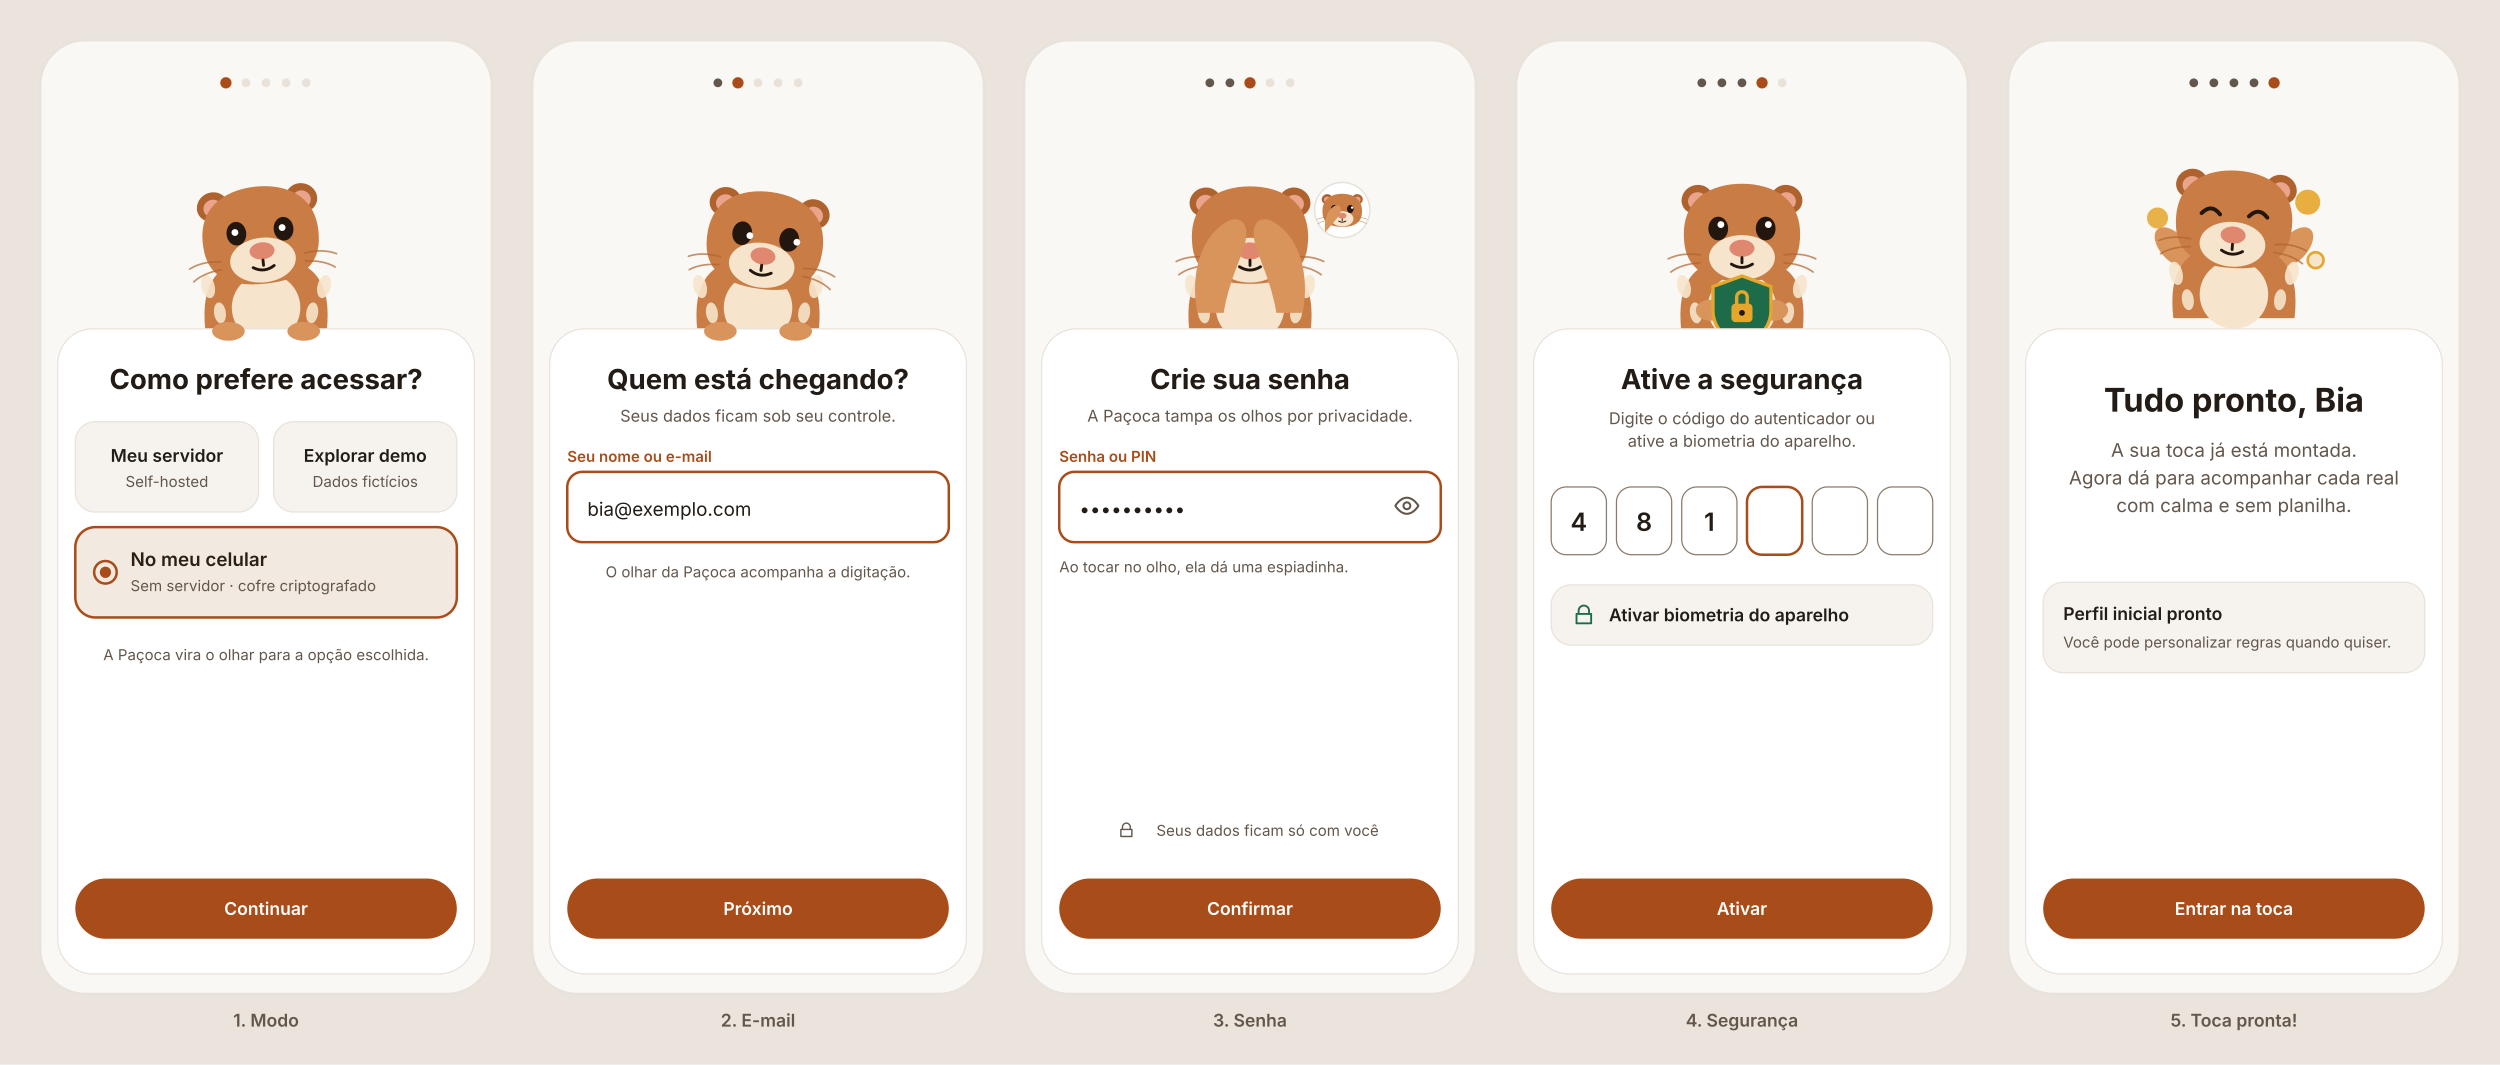
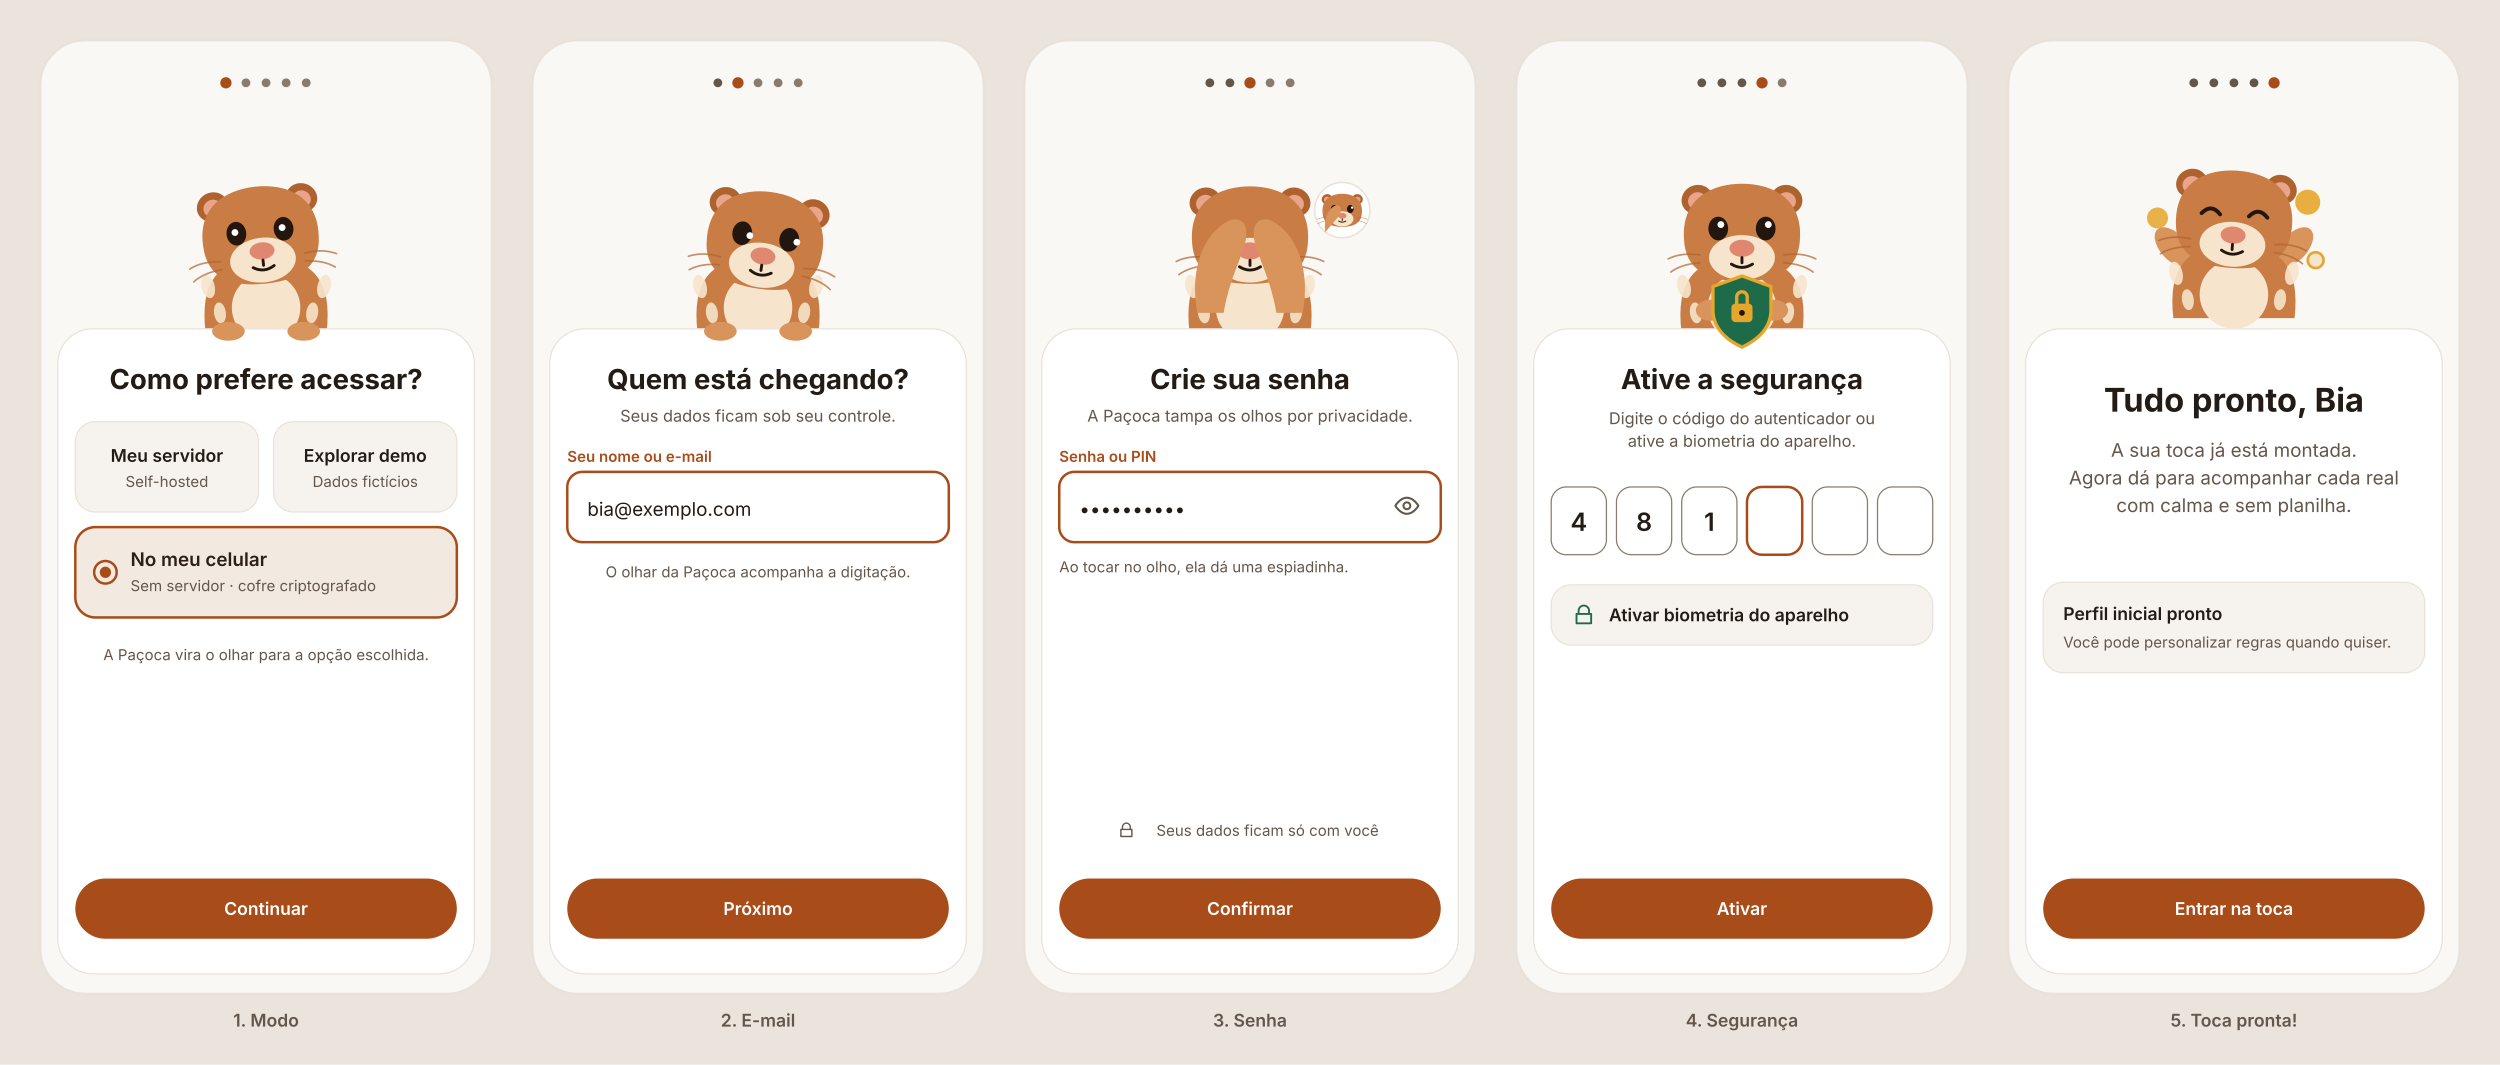
<svg xmlns="http://www.w3.org/2000/svg" viewBox="0 0 1992 848" role="img" aria-labelledby="t">
  <rect width="1992" height="848" fill="#EAE4DC" />
  <g transform="translate(32 32)">
    <clipPath id="cel0">
      <rect width="360" height="760" rx="36" />
    </clipPath>
    <g transform="translate(0 0)">
      <g clip-path="url(#cel0)">
        <rect width="360" height="760" fill="#FAF8F5" />
        <circle cx="148" cy="34" r="4.5" fill="#A84C19" />
-         <circle cx="164" cy="34" r="3.5" fill="#E8E2DA" />
-         <circle cx="180" cy="34" r="3.5" fill="#E8E2DA" />
-         <circle cx="196" cy="34" r="3.5" fill="#E8E2DA" />
-         <circle cx="212" cy="34" r="3.5" fill="#E8E2DA" />
+         <circle cx="164" cy="34" r="3.5" fill="#8A7B6D" />
+         <circle cx="180" cy="34" r="3.5" fill="#8A7B6D" />
+         <circle cx="196" cy="34" r="3.5" fill="#8A7B6D" />
+         <circle cx="212" cy="34" r="3.5" fill="#8A7B6D" />
        <g transform="translate(180 232) scale(1.05)">
          <path d="M-46 0 C-50 -36 -38 -56 0 -56 C38 -56 50 -36 46 0 Z" fill="#C97C44" />
          <ellipse cx="0" cy="-18" rx="26" ry="26" fill="#F6E5CC" />
          <ellipse cx="-44" cy="-34" rx="5" ry="9" transform="rotate(-14 -44 -34)" fill="#F6E5CC" opacity="0.9" />
          <ellipse cx="-35" cy="-14" rx="4.5" ry="8" transform="rotate(-8 -35 -14)" fill="#F6E5CC" opacity="0.88" />
          <ellipse cx="44" cy="-34" rx="5" ry="9" transform="rotate(14 44 -34)" fill="#F6E5CC" opacity="0.9" />
          <ellipse cx="35" cy="-14" rx="4.5" ry="8" transform="rotate(8 35 -14)" fill="#F6E5CC" opacity="0.88" />
          <g transform="translate(-4 0) rotate(-6 0 -70)">
            <ellipse cx="-34" cy="-98" rx="12" ry="11" transform="rotate(-22 -34 -98)" fill="#AE632F" />
            <ellipse cx="-34" cy="-97" rx="7" ry="6.5" transform="rotate(-22 -34 -97)" fill="#E9A48B" />
            <ellipse cx="34" cy="-98" rx="12" ry="11" transform="rotate(22 34 -98)" fill="#AE632F" />
            <ellipse cx="34" cy="-97" rx="7" ry="6.5" transform="rotate(22 34 -97)" fill="#E9A48B" />
            <path d="M-44 -68 C-46 -98 -24 -110 0 -110 C24 -110 46 -98 44 -68 C43 -46 28 -36 0 -36 C-28 -36 -43 -46 -44 -68 Z" fill="#C97C44" />
            <ellipse cx="0" cy="-54" rx="25" ry="17" fill="#F6E5CC" />
            <ellipse cx="0" cy="-61" rx="9.5" ry="6.5" fill="#E0876F" />
            <path d="M0 -54 V-50 M-8 -49 Q0 -44 8 -49" fill="none" stroke="#23160E" stroke-width="2.2" stroke-linecap="round" />
            <path d="M-32 -56 Q-46 -58 -56 -53 M-32 -50 Q-46 -49 -54 -43 M32 -56 Q46 -58 56 -53 M32 -50 Q46 -49 54 -43" fill="none" stroke="#AE632F" stroke-width="1.3" stroke-linecap="round" opacity="0.7" />
            <ellipse cx="-18" cy="-76" rx="7.5" ry="9" fill="#23160E" />
            <circle cx="-19" cy="-77" r="2.6" fill="#FFFFFF" />
            <ellipse cx="18" cy="-76" rx="7.5" ry="9" fill="#23160E" />
            <circle cx="17" cy="-77" r="2.6" fill="#FFFFFF" />
          </g>
          <ellipse cx="-28" cy="2" rx="13" ry="8" fill="#D9945C" />
          <ellipse cx="28" cy="2" rx="13" ry="8" fill="#D9945C" />
        </g>
        <rect x="14" y="230" width="332" height="514" rx="28" fill="#FFFFFF" stroke="#E8E2DA" stroke-width="1" />
        <ellipse cx="150" cy="232" rx="13" ry="7.5" fill="#D9945C" />
        <ellipse cx="210" cy="232" rx="13" ry="7.5" fill="#D9945C" />
        <text x="180" y="278" font-family="'Plus Jakarta Sans', Inter, system-ui, -apple-system, sans-serif" font-size="22" font-weight="700" fill="#231C16" text-anchor="middle">Como prefere acessar?</text>
        <rect x="28" y="304" width="146" height="72" rx="16" fill="#F6F3EE" stroke="#E8E2DA" stroke-width="1" />
        <text x="101" y="336" font-family="Inter, system-ui, -apple-system, sans-serif" font-size="14" font-weight="600" fill="#231C16" text-anchor="middle">Meu servidor</text>
        <text x="101" y="356" font-family="Inter, system-ui, -apple-system, sans-serif" font-size="12" font-weight="400" fill="#63564B" text-anchor="middle">Self-hosted</text>
        <rect x="186" y="304" width="146" height="72" rx="16" fill="#F6F3EE" stroke="#E8E2DA" stroke-width="1" />
        <text x="259" y="336" font-family="Inter, system-ui, -apple-system, sans-serif" font-size="14" font-weight="600" fill="#231C16" text-anchor="middle">Explorar demo</text>
        <text x="259" y="356" font-family="Inter, system-ui, -apple-system, sans-serif" font-size="12" font-weight="400" fill="#63564B" text-anchor="middle">Dados fictícios</text>
        <rect x="28" y="388" width="304" height="72" rx="16" fill="#F2EAE1" stroke="#A84C19" stroke-width="2" />
        <circle cx="52" cy="424" r="9" fill="none" stroke="#A84C19" stroke-width="2" />
        <circle cx="52" cy="424" r="4.5" fill="#A84C19" />
        <text x="72" y="419" font-family="Inter, system-ui, -apple-system, sans-serif" font-size="15" font-weight="600" fill="#2B1F16" text-anchor="start">No meu celular</text>
        <text x="72" y="439" font-family="Inter, system-ui, -apple-system, sans-serif" font-size="12" font-weight="400" fill="#63564B" text-anchor="start">Sem servidor · cofre criptografado</text>
        <text x="180" y="494" font-family="Inter, system-ui, -apple-system, sans-serif" font-size="12" font-weight="400" fill="#63564B" text-anchor="middle">A Paçoca vira o olhar para a opção escolhida.</text>
        <rect x="28" y="668" width="304" height="48" rx="24" fill="#A84C19" />
        <text x="180" y="697" font-family="Inter, system-ui, -apple-system, sans-serif" font-size="14" font-weight="600" fill="#FFFFFF" text-anchor="middle">Continuar</text>
      </g>
      <rect width="360" height="760" rx="36" fill="none" stroke="#E8E2DA" stroke-width="2" />
      <text x="180" y="786" font-family="Inter, system-ui, -apple-system, sans-serif" font-size="14" font-weight="600" fill="#63564B" text-anchor="middle">1. Modo</text>
    </g>
  </g>
  <g transform="translate(424 32)">
    <clipPath id="cel1">
      <rect width="360" height="760" rx="36" />
    </clipPath>
    <g transform="translate(0 0)">
      <g clip-path="url(#cel1)">
        <rect width="360" height="760" fill="#FAF8F5" />
        <circle cx="148" cy="34" r="3.5" fill="#63564B" />
        <circle cx="164" cy="34" r="4.5" fill="#A84C19" />
-         <circle cx="180" cy="34" r="3.5" fill="#E8E2DA" />
-         <circle cx="196" cy="34" r="3.5" fill="#E8E2DA" />
-         <circle cx="212" cy="34" r="3.5" fill="#E8E2DA" />
+         <circle cx="180" cy="34" r="3.5" fill="#8A7B6D" />
+         <circle cx="196" cy="34" r="3.5" fill="#8A7B6D" />
+         <circle cx="212" cy="34" r="3.5" fill="#8A7B6D" />
        <g transform="translate(180 232) scale(1.05)">
          <path d="M-46 0 C-50 -36 -38 -56 0 -56 C38 -56 50 -36 46 0 Z" fill="#C97C44" />
          <ellipse cx="0" cy="-18" rx="26" ry="26" fill="#F6E5CC" />
          <ellipse cx="-44" cy="-34" rx="5" ry="9" transform="rotate(-14 -44 -34)" fill="#F6E5CC" opacity="0.9" />
          <ellipse cx="-35" cy="-14" rx="4.5" ry="8" transform="rotate(-8 -35 -14)" fill="#F6E5CC" opacity="0.88" />
          <ellipse cx="44" cy="-34" rx="5" ry="9" transform="rotate(14 44 -34)" fill="#F6E5CC" opacity="0.9" />
          <ellipse cx="35" cy="-14" rx="4.5" ry="8" transform="rotate(8 35 -14)" fill="#F6E5CC" opacity="0.88" />
          <g transform="translate(5 4) rotate(8 0 -70)">
            <ellipse cx="-34" cy="-98" rx="12" ry="11" transform="rotate(-22 -34 -98)" fill="#AE632F" />
            <ellipse cx="-34" cy="-97" rx="7" ry="6.5" transform="rotate(-22 -34 -97)" fill="#E9A48B" />
            <ellipse cx="34" cy="-98" rx="12" ry="11" transform="rotate(22 34 -98)" fill="#AE632F" />
            <ellipse cx="34" cy="-97" rx="7" ry="6.5" transform="rotate(22 34 -97)" fill="#E9A48B" />
            <path d="M-44 -68 C-46 -98 -24 -110 0 -110 C24 -110 46 -98 44 -68 C43 -46 28 -36 0 -36 C-28 -36 -43 -46 -44 -68 Z" fill="#C97C44" />
            <ellipse cx="0" cy="-54" rx="25" ry="17" fill="#F6E5CC" />
            <ellipse cx="0" cy="-61" rx="9.5" ry="6.5" fill="#E0876F" />
            <path d="M0 -54 V-50 M-8 -49 Q0 -44 8 -49" fill="none" stroke="#23160E" stroke-width="2.2" stroke-linecap="round" />
            <path d="M-32 -56 Q-46 -58 -56 -53 M-32 -50 Q-46 -49 -54 -43 M32 -56 Q46 -58 56 -53 M32 -50 Q46 -49 54 -43" fill="none" stroke="#AE632F" stroke-width="1.3" stroke-linecap="round" opacity="0.7" />
            <ellipse cx="-18" cy="-76" rx="7.5" ry="9" fill="#23160E" />
            <circle cx="-12" cy="-75" r="2.6" fill="#FFFFFF" />
            <ellipse cx="18" cy="-76" rx="7.5" ry="9" fill="#23160E" />
            <circle cx="24" cy="-75" r="2.6" fill="#FFFFFF" />
          </g>
          <ellipse cx="-28" cy="2" rx="13" ry="8" fill="#D9945C" />
          <ellipse cx="28" cy="2" rx="13" ry="8" fill="#D9945C" />
        </g>
        <rect x="14" y="230" width="332" height="514" rx="28" fill="#FFFFFF" stroke="#E8E2DA" stroke-width="1" />
        <ellipse cx="150" cy="232" rx="13" ry="7.5" fill="#D9945C" />
        <ellipse cx="210" cy="232" rx="13" ry="7.5" fill="#D9945C" />
        <text x="180" y="278" font-family="'Plus Jakarta Sans', Inter, system-ui, -apple-system, sans-serif" font-size="22" font-weight="700" fill="#231C16" text-anchor="middle">Quem está chegando?</text>
        <text x="180" y="304" font-family="Inter, system-ui, -apple-system, sans-serif" font-size="13" font-weight="400" fill="#63564B" text-anchor="middle">Seus dados ficam sob seu controle.</text>
        <text x="28" y="336" font-family="Inter, system-ui, -apple-system, sans-serif" font-size="12" font-weight="600" fill="#A84C19" text-anchor="start">Seu nome ou e-mail</text>
        <rect x="28" y="344" width="304" height="56" rx="12" fill="#FFFFFF" stroke="#A84C19" stroke-width="2" />
        <text x="44" y="379" font-family="Inter, system-ui, -apple-system, sans-serif" font-size="15" font-weight="400" fill="#231C16" text-anchor="start">bia@exemplo.com</text>
        <text x="180" y="428" font-family="Inter, system-ui, -apple-system, sans-serif" font-size="12" font-weight="400" fill="#63564B" text-anchor="middle">O olhar da Paçoca acompanha a digitação.</text>
        <rect x="28" y="668" width="304" height="48" rx="24" fill="#A84C19" />
        <text x="180" y="697" font-family="Inter, system-ui, -apple-system, sans-serif" font-size="14" font-weight="600" fill="#FFFFFF" text-anchor="middle">Próximo</text>
      </g>
      <rect width="360" height="760" rx="36" fill="none" stroke="#E8E2DA" stroke-width="2" />
      <text x="180" y="786" font-family="Inter, system-ui, -apple-system, sans-serif" font-size="14" font-weight="600" fill="#63564B" text-anchor="middle">2. E-mail</text>
    </g>
  </g>
  <g transform="translate(816 32)">
    <clipPath id="cel2">
      <rect width="360" height="760" rx="36" />
    </clipPath>
    <g transform="translate(0 0)">
      <g clip-path="url(#cel2)">
        <rect width="360" height="760" fill="#FAF8F5" />
        <circle cx="148" cy="34" r="3.5" fill="#63564B" />
        <circle cx="164" cy="34" r="3.5" fill="#63564B" />
        <circle cx="180" cy="34" r="4.5" fill="#A84C19" />
-         <circle cx="196" cy="34" r="3.5" fill="#E8E2DA" />
-         <circle cx="212" cy="34" r="3.5" fill="#E8E2DA" />
+         <circle cx="196" cy="34" r="3.5" fill="#8A7B6D" />
+         <circle cx="212" cy="34" r="3.5" fill="#8A7B6D" />
        <g transform="translate(180 232) scale(1.05)">
          <path d="M-46 0 C-50 -36 -38 -56 0 -56 C38 -56 50 -36 46 0 Z" fill="#C97C44" />
          <ellipse cx="0" cy="-18" rx="26" ry="26" fill="#F6E5CC" />
          <ellipse cx="-44" cy="-34" rx="5" ry="9" transform="rotate(-14 -44 -34)" fill="#F6E5CC" opacity="0.9" />
          <ellipse cx="-35" cy="-14" rx="4.5" ry="8" transform="rotate(-8 -35 -14)" fill="#F6E5CC" opacity="0.88" />
          <ellipse cx="44" cy="-34" rx="5" ry="9" transform="rotate(14 44 -34)" fill="#F6E5CC" opacity="0.9" />
          <ellipse cx="35" cy="-14" rx="4.5" ry="8" transform="rotate(8 35 -14)" fill="#F6E5CC" opacity="0.88" />
          <g transform="translate(0 0) rotate(0 0 -70)">
            <ellipse cx="-34" cy="-98" rx="12" ry="11" transform="rotate(-22 -34 -98)" fill="#AE632F" />
            <ellipse cx="-34" cy="-97" rx="7" ry="6.5" transform="rotate(-22 -34 -97)" fill="#E9A48B" />
            <ellipse cx="34" cy="-98" rx="12" ry="11" transform="rotate(22 34 -98)" fill="#AE632F" />
            <ellipse cx="34" cy="-97" rx="7" ry="6.5" transform="rotate(22 34 -97)" fill="#E9A48B" />
            <path d="M-44 -68 C-46 -98 -24 -110 0 -110 C24 -110 46 -98 44 -68 C43 -46 28 -36 0 -36 C-28 -36 -43 -46 -44 -68 Z" fill="#C97C44" />
            <ellipse cx="0" cy="-54" rx="25" ry="17" fill="#F6E5CC" />
            <ellipse cx="0" cy="-61" rx="9.5" ry="6.5" fill="#E0876F" />
            <path d="M0 -54 V-50 M-8 -49 Q0 -44 8 -49" fill="none" stroke="#23160E" stroke-width="2.2" stroke-linecap="round" />
            <path d="M-32 -56 Q-46 -58 -56 -53 M-32 -50 Q-46 -49 -54 -43 M32 -56 Q46 -58 56 -53 M32 -50 Q46 -49 54 -43" fill="none" stroke="#AE632F" stroke-width="1.3" stroke-linecap="round" opacity="0.7" />
          </g>
          <path d="M-40 -14 C-46 -46 -36 -74 -16 -84 C-6 -88 0 -80 -4 -66 C-8 -52 -16 -38 -20 -14 Z" fill="#D9945C" />
          <path d="M40 -14 C46 -46 36 -74 16 -84 C6 -88 0 -80 4 -66 C8 -52 16 -38 20 -14 Z" fill="#D9945C" />
          <g transform="translate(70 -92)">
            <circle cx="0" cy="0" r="21" fill="#FFFFFF" stroke="#E8E2DA" stroke-width="1.2" />
            <g transform="translate(0 25) scale(0.34)">
              <g transform="translate(0 0) rotate(0 0 -70)">
                <ellipse cx="-34" cy="-98" rx="12" ry="11" transform="rotate(-22 -34 -98)" fill="#AE632F" />
                <ellipse cx="-34" cy="-97" rx="7" ry="6.5" transform="rotate(-22 -34 -97)" fill="#E9A48B" />
                <ellipse cx="34" cy="-98" rx="12" ry="11" transform="rotate(22 34 -98)" fill="#AE632F" />
                <ellipse cx="34" cy="-97" rx="7" ry="6.5" transform="rotate(22 34 -97)" fill="#E9A48B" />
                <path d="M-44 -68 C-46 -98 -24 -110 0 -110 C24 -110 46 -98 44 -68 C43 -46 28 -36 0 -36 C-28 -36 -43 -46 -44 -68 Z" fill="#C97C44" />
                <ellipse cx="0" cy="-54" rx="25" ry="17" fill="#F6E5CC" />
                <ellipse cx="0" cy="-61" rx="9.5" ry="6.5" fill="#E0876F" />
                <path d="M0 -54 V-50 M-8 -49 Q0 -44 8 -49" fill="none" stroke="#23160E" stroke-width="2.2" stroke-linecap="round" />
                <path d="M-32 -56 Q-46 -58 -56 -53 M-32 -50 Q-46 -49 -54 -43 M32 -56 Q46 -58 56 -53 M32 -50 Q46 -49 54 -43" fill="none" stroke="#AE632F" stroke-width="1.3" stroke-linecap="round" opacity="0.7" />
                <ellipse cx="-18" cy="-76" rx="7.5" ry="9" fill="#23160E" />
                <circle cx="-14" cy="-79" r="2.6" fill="#FFFFFF" />
                <ellipse cx="18" cy="-76" rx="7.5" ry="9" fill="#23160E" />
                <circle cx="22" cy="-79" r="2.6" fill="#FFFFFF" />
              </g>
              <path d="M-38 -24 C-42 -52 -32 -78 -14 -84 C-4 -86 0 -76 -6 -62 Z" fill="#D9945C" />
            </g>
          </g>
        </g>
        <rect x="14" y="230" width="332" height="514" rx="28" fill="#FFFFFF" stroke="#E8E2DA" stroke-width="1" />
        <text x="180" y="278" font-family="'Plus Jakarta Sans', Inter, system-ui, -apple-system, sans-serif" font-size="22" font-weight="700" fill="#231C16" text-anchor="middle">Crie sua senha</text>
        <text x="180" y="304" font-family="Inter, system-ui, -apple-system, sans-serif" font-size="13" font-weight="400" fill="#63564B" text-anchor="middle">A Paçoca tampa os olhos por privacidade.</text>
        <text x="28" y="336" font-family="Inter, system-ui, -apple-system, sans-serif" font-size="12" font-weight="600" fill="#A84C19" text-anchor="start">Senha ou PIN</text>
        <rect x="28" y="344" width="304" height="56" rx="12" fill="#FFFFFF" stroke="#A84C19" stroke-width="2" />
        <text x="44" y="379" font-family="Inter, system-ui, -apple-system, sans-serif" font-size="15" font-weight="400" fill="#231C16" text-anchor="start">••••••••••</text>
        <path d="M2 12s4-7 10-7 10 7 10 7-4 7-10 7S2 12 2 12ZM12 9a3 3 0 1 0 0 6a3 3 0 0 0 0-6Z" transform="translate(294 360) scale(0.9166667)" fill="none" stroke="#63564B" stroke-width="1.8" stroke-linecap="round" stroke-linejoin="round" />
        <text x="28" y="424" font-family="Inter, system-ui, -apple-system, sans-serif" font-size="12" font-weight="400" fill="#63564B" text-anchor="start">Ao tocar no olho, ela dá uma espiadinha.</text>
        <path d="M7 11V8a5 5 0 0 1 10 0v3M5 11h14v9H5Z" transform="translate(74 622) scale(0.625)" fill="none" stroke="#63564B" stroke-width="1.8" stroke-linecap="round" stroke-linejoin="round" />
        <text x="194" y="634" font-family="Inter, system-ui, -apple-system, sans-serif" font-size="12" font-weight="400" fill="#63564B" text-anchor="middle">Seus dados ficam só com você</text>
        <rect x="28" y="668" width="304" height="48" rx="24" fill="#A84C19" />
        <text x="180" y="697" font-family="Inter, system-ui, -apple-system, sans-serif" font-size="14" font-weight="600" fill="#FFFFFF" text-anchor="middle">Confirmar</text>
      </g>
      <rect width="360" height="760" rx="36" fill="none" stroke="#E8E2DA" stroke-width="2" />
      <text x="180" y="786" font-family="Inter, system-ui, -apple-system, sans-serif" font-size="14" font-weight="600" fill="#63564B" text-anchor="middle">3. Senha</text>
    </g>
  </g>
  <g transform="translate(1208 32)">
    <clipPath id="cel3">
      <rect width="360" height="760" rx="36" />
    </clipPath>
    <g transform="translate(0 0)">
      <g clip-path="url(#cel3)">
        <rect width="360" height="760" fill="#FAF8F5" />
        <circle cx="148" cy="34" r="3.5" fill="#63564B" />
        <circle cx="164" cy="34" r="3.5" fill="#63564B" />
        <circle cx="180" cy="34" r="3.5" fill="#63564B" />
        <circle cx="196" cy="34" r="4.5" fill="#A84C19" />
-         <circle cx="212" cy="34" r="3.5" fill="#E8E2DA" />
+         <circle cx="212" cy="34" r="3.5" fill="#8A7B6D" />
        <g transform="translate(180 232) scale(1.05)">
          <path d="M-46 0 C-50 -36 -38 -56 0 -56 C38 -56 50 -36 46 0 Z" fill="#C97C44" />
          <ellipse cx="0" cy="-18" rx="26" ry="26" fill="#F6E5CC" />
          <ellipse cx="-44" cy="-34" rx="5" ry="9" transform="rotate(-14 -44 -34)" fill="#F6E5CC" opacity="0.9" />
          <ellipse cx="-35" cy="-14" rx="4.5" ry="8" transform="rotate(-8 -35 -14)" fill="#F6E5CC" opacity="0.88" />
          <ellipse cx="44" cy="-34" rx="5" ry="9" transform="rotate(14 44 -34)" fill="#F6E5CC" opacity="0.9" />
          <ellipse cx="35" cy="-14" rx="4.5" ry="8" transform="rotate(8 35 -14)" fill="#F6E5CC" opacity="0.88" />
          <g transform="translate(0 -2) rotate(0 0 -70)">
            <ellipse cx="-34" cy="-98" rx="12" ry="11" transform="rotate(-22 -34 -98)" fill="#AE632F" />
            <ellipse cx="-34" cy="-97" rx="7" ry="6.5" transform="rotate(-22 -34 -97)" fill="#E9A48B" />
            <ellipse cx="34" cy="-98" rx="12" ry="11" transform="rotate(22 34 -98)" fill="#AE632F" />
            <ellipse cx="34" cy="-97" rx="7" ry="6.5" transform="rotate(22 34 -97)" fill="#E9A48B" />
            <path d="M-44 -68 C-46 -98 -24 -110 0 -110 C24 -110 46 -98 44 -68 C43 -46 28 -36 0 -36 C-28 -36 -43 -46 -44 -68 Z" fill="#C97C44" />
            <ellipse cx="0" cy="-54" rx="25" ry="17" fill="#F6E5CC" />
            <ellipse cx="0" cy="-61" rx="9.5" ry="6.5" fill="#E0876F" />
            <path d="M0 -54 V-50 M-8 -49 Q0 -44 8 -49" fill="none" stroke="#23160E" stroke-width="2.2" stroke-linecap="round" />
            <path d="M-32 -56 Q-46 -58 -56 -53 M-32 -50 Q-46 -49 -54 -43 M32 -56 Q46 -58 56 -53 M32 -50 Q46 -49 54 -43" fill="none" stroke="#AE632F" stroke-width="1.3" stroke-linecap="round" opacity="0.7" />
            <ellipse cx="-18" cy="-76" rx="7.5" ry="9" fill="#23160E" />
            <circle cx="-16" cy="-79" r="2.6" fill="#FFFFFF" />
            <ellipse cx="18" cy="-76" rx="7.5" ry="9" fill="#23160E" />
            <circle cx="20" cy="-79" r="2.6" fill="#FFFFFF" />
          </g>
+         </g>
+         <rect x="14" y="230" width="332" height="514" rx="28" fill="#FFFFFF" stroke="#E8E2DA" stroke-width="1" />
+         <g transform="translate(180 232) scale(1.05)">
          <ellipse cx="-24" cy="-16" rx="11" ry="8" fill="#D9945C" />
          <ellipse cx="24" cy="-16" rx="11" ry="8" fill="#D9945C" />
          <g transform="translate(0 -18)">
            <path d="M0 -24 L22 -16 V2 C22 16 11 25 0 30 C-11 25 -22 16 -22 2 V-16 Z" fill="#1D6B48" stroke="#E5A62B" stroke-width="2.5" />
            <rect x="-8" y="-3" width="16" height="14" rx="3" fill="#E5A62B" />
            <path d="M-4 -3 V-8 A4 4 0 0 1 4 -8 V-3" fill="none" stroke="#E5A62B" stroke-width="2.6" stroke-linecap="round" />
            <circle cx="0" cy="4" r="2.2" fill="#23160E" />
          </g>
        </g>
-         <rect x="14" y="230" width="332" height="514" rx="28" fill="#FFFFFF" stroke="#E8E2DA" stroke-width="1" />
        <text x="180" y="278" font-family="'Plus Jakarta Sans', Inter, system-ui, -apple-system, sans-serif" font-size="22" font-weight="700" fill="#231C16" text-anchor="middle">Ative a segurança</text>
        <text x="180" y="306" font-family="Inter, system-ui, -apple-system, sans-serif" font-size="13" font-weight="400" fill="#63564B" text-anchor="middle">Digite o código do autenticador ou</text>
        <text x="180" y="324" font-family="Inter, system-ui, -apple-system, sans-serif" font-size="13" font-weight="400" fill="#63564B" text-anchor="middle">ative a biometria do aparelho.</text>
        <rect x="28" y="356" width="44" height="54" rx="12" fill="#FFFFFF" stroke="#8A7B6D" stroke-width="1" />
        <text x="50" y="391" font-family="Inter, system-ui, -apple-system, sans-serif" font-size="20" font-weight="600" fill="#231C16" text-anchor="middle">4</text>
        <rect x="80" y="356" width="44" height="54" rx="12" fill="#FFFFFF" stroke="#8A7B6D" stroke-width="1" />
        <text x="102" y="391" font-family="Inter, system-ui, -apple-system, sans-serif" font-size="20" font-weight="600" fill="#231C16" text-anchor="middle">8</text>
        <rect x="132" y="356" width="44" height="54" rx="12" fill="#FFFFFF" stroke="#8A7B6D" stroke-width="1" />
        <text x="154" y="391" font-family="Inter, system-ui, -apple-system, sans-serif" font-size="20" font-weight="600" fill="#231C16" text-anchor="middle">1</text>
        <rect x="184" y="356" width="44" height="54" rx="12" fill="#FFFFFF" stroke="#A84C19" stroke-width="2" />
        <rect x="236" y="356" width="44" height="54" rx="12" fill="#FFFFFF" stroke="#8A7B6D" stroke-width="1" />
        <rect x="288" y="356" width="44" height="54" rx="12" fill="#FFFFFF" stroke="#8A7B6D" stroke-width="1" />
        <rect x="28" y="434" width="304" height="48" rx="16" fill="#F6F3EE" stroke="#E8E2DA" stroke-width="1" />
        <path d="M7 11V8a5 5 0 0 1 10 0v3M5 11h14v9H5Z" transform="translate(44 448) scale(0.8333333)" fill="none" stroke="#1D6B48" stroke-width="1.8" stroke-linecap="round" stroke-linejoin="round" />
        <text x="74" y="463" font-family="Inter, system-ui, -apple-system, sans-serif" font-size="14" font-weight="600" fill="#231C16" text-anchor="start">Ativar biometria do aparelho</text>
        <rect x="28" y="668" width="304" height="48" rx="24" fill="#A84C19" />
        <text x="180" y="697" font-family="Inter, system-ui, -apple-system, sans-serif" font-size="14" font-weight="600" fill="#FFFFFF" text-anchor="middle">Ativar</text>
      </g>
      <rect width="360" height="760" rx="36" fill="none" stroke="#E8E2DA" stroke-width="2" />
      <text x="180" y="786" font-family="Inter, system-ui, -apple-system, sans-serif" font-size="14" font-weight="600" fill="#63564B" text-anchor="middle">4. Segurança</text>
    </g>
  </g>
  <g transform="translate(1600 32)">
    <clipPath id="cel4">
      <rect width="360" height="760" rx="36" />
    </clipPath>
    <g transform="translate(0 0)">
      <g clip-path="url(#cel4)">
        <rect width="360" height="760" fill="#FAF8F5" />
        <circle cx="148" cy="34" r="3.5" fill="#63564B" />
        <circle cx="164" cy="34" r="3.5" fill="#63564B" />
        <circle cx="180" cy="34" r="3.5" fill="#63564B" />
        <circle cx="196" cy="34" r="3.5" fill="#63564B" />
        <circle cx="212" cy="34" r="4.5" fill="#A84C19" />
        <g transform="translate(180 232) scale(1.05)">
          <circle cx="-58" cy="-86" r="8" fill="#E5A62B" opacity="0.85" />
          <circle cx="56" cy="-98" r="9.5" fill="#E5A62B" opacity="0.9" />
          <circle cx="62" cy="-54" r="6" fill="#F6E5CC" stroke="#E5A62B" stroke-width="2" />
          <g transform="translate(0 -10)">
            <ellipse cx="-46" cy="-54" rx="10" ry="18" transform="rotate(-42 -46 -54)" fill="#D9945C" />
            <ellipse cx="46" cy="-54" rx="10" ry="18" transform="rotate(42 46 -54)" fill="#D9945C" />
            <path d="M-46 0 C-50 -36 -38 -56 0 -56 C38 -56 50 -36 46 0 Z" fill="#C97C44" />
            <ellipse cx="0" cy="-18" rx="26" ry="26" fill="#F6E5CC" />
            <ellipse cx="-44" cy="-34" rx="5" ry="9" transform="rotate(-14 -44 -34)" fill="#F6E5CC" opacity="0.9" />
            <ellipse cx="-35" cy="-14" rx="4.5" ry="8" transform="rotate(-8 -35 -14)" fill="#F6E5CC" opacity="0.88" />
            <ellipse cx="44" cy="-34" rx="5" ry="9" transform="rotate(14 44 -34)" fill="#F6E5CC" opacity="0.9" />
            <ellipse cx="35" cy="-14" rx="4.5" ry="8" transform="rotate(8 35 -14)" fill="#F6E5CC" opacity="0.88" />
            <g transform="translate(0 -2) rotate(4 0 -70)">
              <ellipse cx="-34" cy="-98" rx="12" ry="11" transform="rotate(-22 -34 -98)" fill="#AE632F" />
              <ellipse cx="-34" cy="-97" rx="7" ry="6.5" transform="rotate(-22 -34 -97)" fill="#E9A48B" />
              <ellipse cx="34" cy="-98" rx="12" ry="11" transform="rotate(22 34 -98)" fill="#AE632F" />
              <ellipse cx="34" cy="-97" rx="7" ry="6.5" transform="rotate(22 34 -97)" fill="#E9A48B" />
              <path d="M-44 -68 C-46 -98 -24 -110 0 -110 C24 -110 46 -98 44 -68 C43 -46 28 -36 0 -36 C-28 -36 -43 -46 -44 -68 Z" fill="#C97C44" />
              <ellipse cx="0" cy="-54" rx="25" ry="17" fill="#F6E5CC" />
              <ellipse cx="0" cy="-61" rx="9.5" ry="6.5" fill="#E0876F" />
              <path d="M0 -54 V-50 M-8 -49 Q0 -44 8 -49" fill="none" stroke="#23160E" stroke-width="2.2" stroke-linecap="round" />
              <path d="M-32 -56 Q-46 -58 -56 -53 M-32 -50 Q-46 -49 -54 -43 M32 -56 Q46 -58 56 -53 M32 -50 Q46 -49 54 -43" fill="none" stroke="#AE632F" stroke-width="1.3" stroke-linecap="round" opacity="0.7" />
              <path d="M-25 -76 Q-18 -84 -11 -76" fill="none" stroke="#23160E" stroke-width="3" stroke-linecap="round" />
              <path d="M11 -76 Q18 -84 25 -76" fill="none" stroke="#23160E" stroke-width="3" stroke-linecap="round" />
            </g>
          </g>
        </g>
        <rect x="14" y="230" width="332" height="514" rx="28" fill="#FFFFFF" stroke="#E8E2DA" stroke-width="1" />
        <text x="180" y="296" font-family="'Plus Jakarta Sans', Inter, system-ui, -apple-system, sans-serif" font-size="26" font-weight="700" fill="#231C16" text-anchor="middle">Tudo pronto, Bia</text>
        <text x="180" y="332" font-family="Inter, system-ui, -apple-system, sans-serif" font-size="15" font-weight="400" fill="#63564B" text-anchor="middle">A sua toca já está montada.</text>
        <text x="180" y="354" font-family="Inter, system-ui, -apple-system, sans-serif" font-size="15" font-weight="400" fill="#63564B" text-anchor="middle">Agora dá para acompanhar cada real</text>
        <text x="180" y="376" font-family="Inter, system-ui, -apple-system, sans-serif" font-size="15" font-weight="400" fill="#63564B" text-anchor="middle">com calma e sem planilha.</text>
        <rect x="28" y="432" width="304" height="72" rx="16" fill="#F6F3EE" stroke="#E8E2DA" stroke-width="1" />
        <text x="44" y="462" font-family="Inter, system-ui, -apple-system, sans-serif" font-size="14" font-weight="600" fill="#231C16" text-anchor="start">Perfil inicial pronto</text>
        <text x="44" y="484" font-family="Inter, system-ui, -apple-system, sans-serif" font-size="12" font-weight="400" fill="#63564B" text-anchor="start">Você pode personalizar regras quando quiser.</text>
        <rect x="28" y="668" width="304" height="48" rx="24" fill="#A84C19" />
        <text x="180" y="697" font-family="Inter, system-ui, -apple-system, sans-serif" font-size="14" font-weight="600" fill="#FFFFFF" text-anchor="middle">Entrar na toca</text>
      </g>
      <rect width="360" height="760" rx="36" fill="none" stroke="#E8E2DA" stroke-width="2" />
      <text x="180" y="786" font-family="Inter, system-ui, -apple-system, sans-serif" font-size="14" font-weight="600" fill="#63564B" text-anchor="middle">5. Toca pronta!</text>
    </g>
  </g>
</svg>
